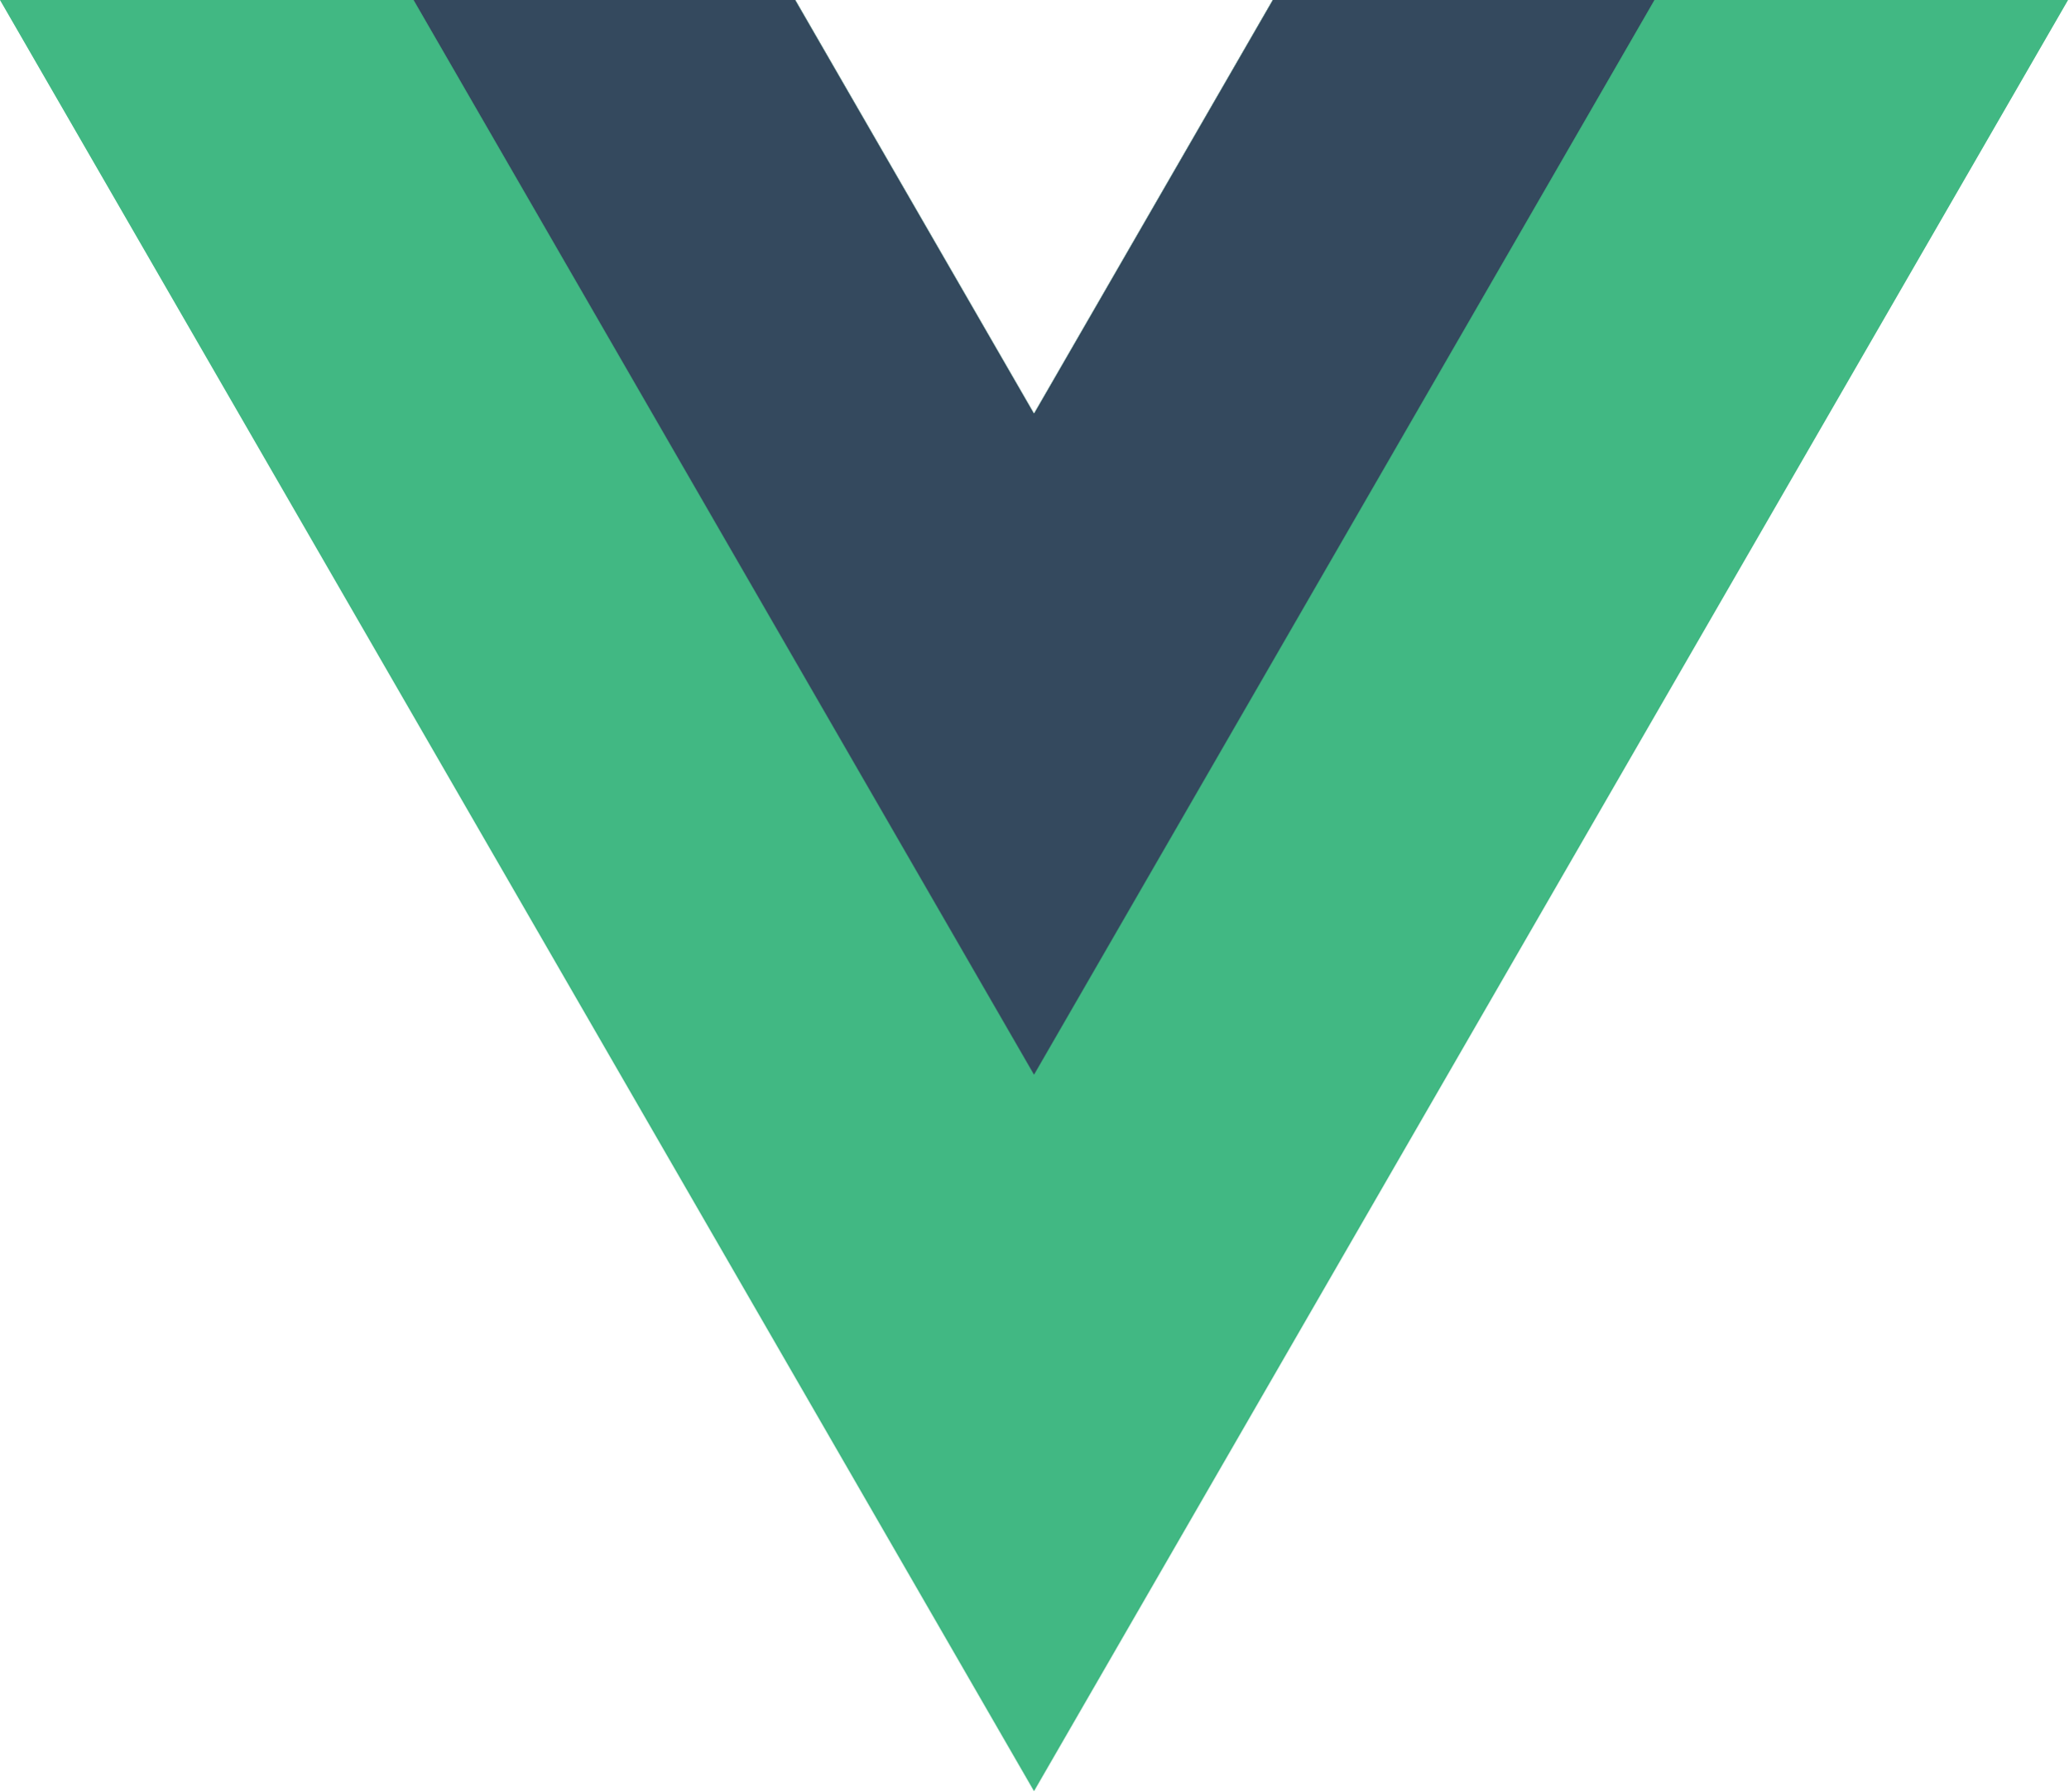
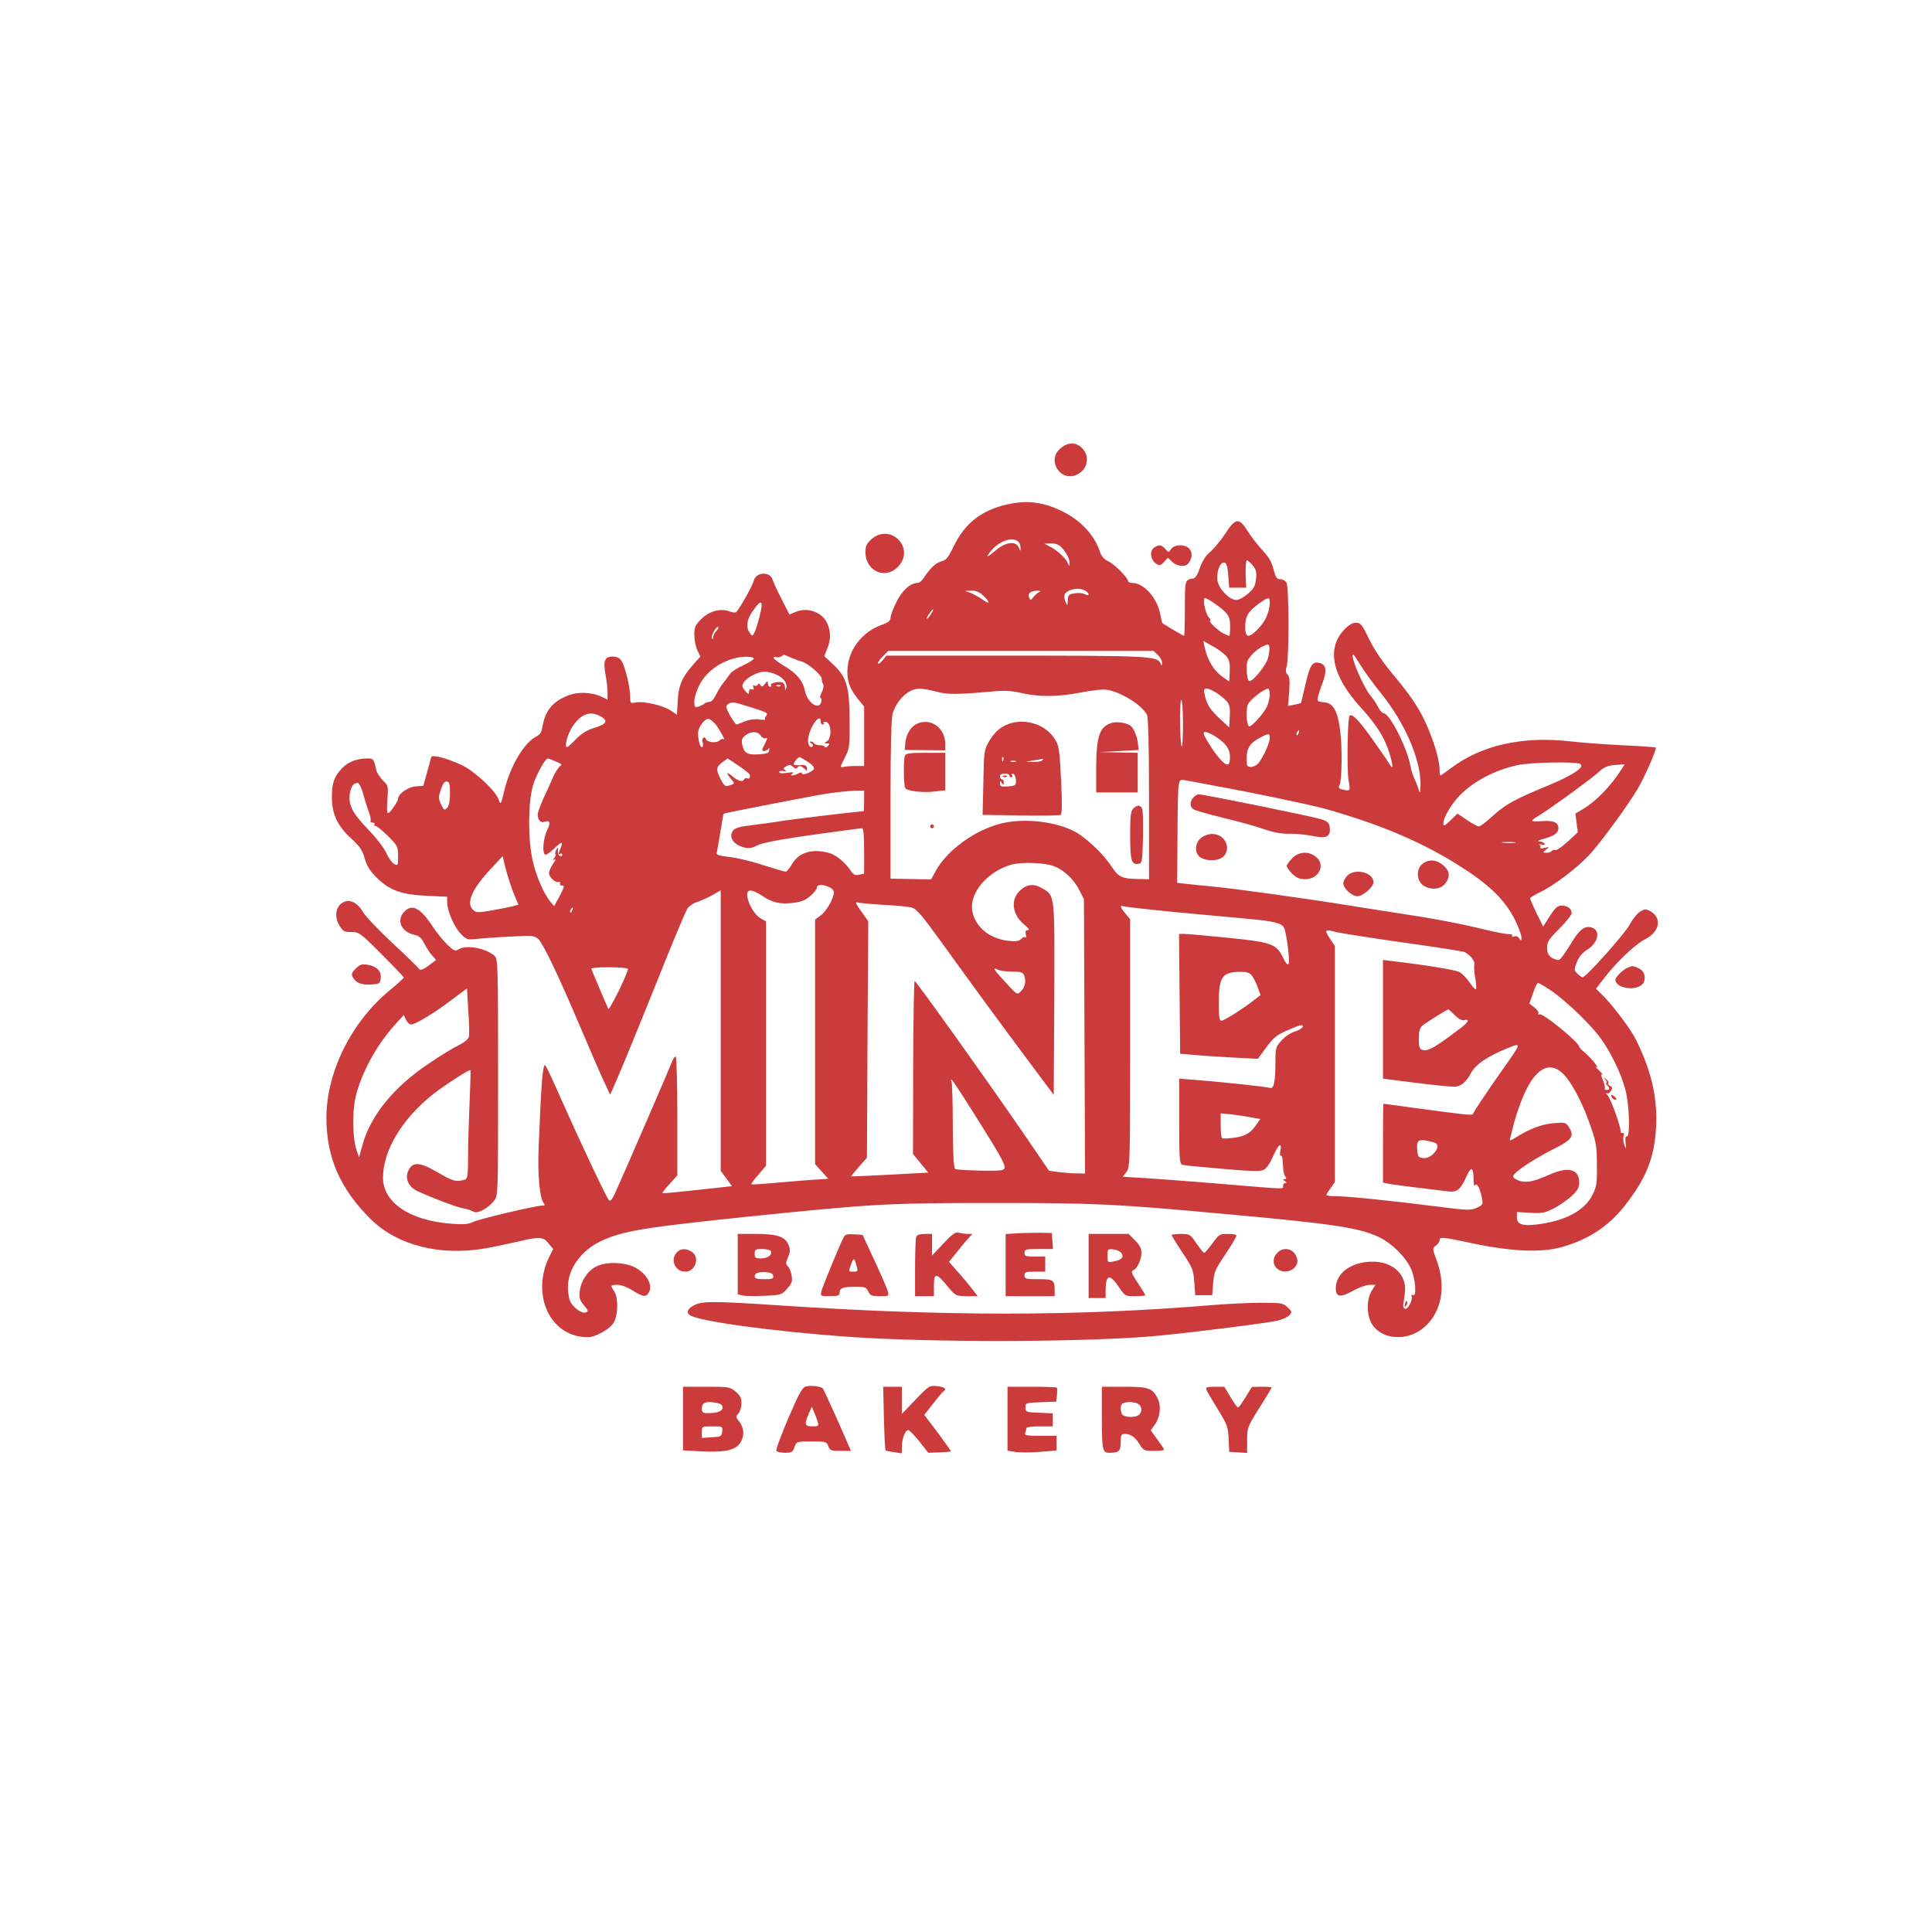
- <svg xmlns="http://www.w3.org/2000/svg" viewBox="0 0 261.76 226.69">
-   <path d="M161.096.001l-30.225 52.351L100.647.001H-.005l130.877 226.688L261.749.001z" fill="#41b883" />
-   <path d="M161.096.001l-30.225 52.351L100.647.001H52.346l78.526 136.01L209.398.001z" fill="#34495e" />
+ <svg xmlns="http://www.w3.org/2000/svg" version="1.0" width="1024pt" height="1024pt" viewBox="0 0 1024 1024" preserveAspectRatio="xMidYMid meet">
+   <g transform="translate(0,1024) scale(0.1,-0.1)" fill="#CC3B3B" stroke="none">
+     <path d="M5621 7864 c-77 -64 2 -184 90 -138 55 28 67 97 24 139 -32 33 -75 32 -114 -1z" />
+     <path d="M5320 7562 c-127 -33 -209 -101 -266 -219 -28 -58 -40 -73 -63 -78 -29 -6 -64 -39 -94 -87 -10 -16 -25 -28 -35 -28 -37 0 -80 -39 -111 -101 -17 -34 -31 -72 -31 -83 0 -16 -11 -25 -47 -38 -98 -35 -170 -123 -180 -221 -7 -67 7 -112 52 -169 l35 -43 0 -157 0 -158 -49 0 c-27 0 -57 -3 -66 -6 -13 -5 -11 5 11 47 27 53 28 58 27 205 -1 178 -16 227 -90 295 l-44 41 15 39 c20 48 20 89 2 132 -25 61 -104 91 -168 64 l-34 -14 -41 81 c-23 44 -44 91 -48 103 -13 46 -88 42 -100 -5 -7 -29 -80 -157 -94 -167 -5 -3 -21 -1 -36 5 -46 17 -106 1 -147 -40 -33 -33 -38 -44 -38 -85 0 -26 7 -62 16 -81 l16 -34 -40 -45 c-57 -65 -76 -109 -80 -191 l-4 -72 -33 22 c-40 27 -143 51 -185 43 -29 -6 -30 -5 -30 31 0 49 -27 161 -46 189 -10 16 -24 23 -48 23 -42 0 -50 -24 -36 -100 6 -29 10 -70 10 -91 l0 -37 -29 14 c-50 25 -125 29 -177 9 -84 -32 -124 -80 -139 -167 -4 -28 -13 -42 -33 -52 -63 -32 -134 -151 -166 -274 -22 -91 -22 -91 -34 -58 -17 47 -130 152 -197 182 -80 37 -155 56 -160 41 -1 -7 -11 -43 -22 -82 l-19 -70 -41 -3 c-40 -3 -93 -40 -93 -65 0 -15 -43 -77 -54 -77 -5 0 -6 32 -3 73 6 70 5 73 -24 101 -16 17 -32 41 -35 55 -13 59 -15 61 -47 61 -55 0 -102 -18 -134 -52 -42 -43 -54 -79 -54 -154 0 -88 30 -152 101 -217 47 -42 60 -62 73 -107 12 -41 28 -67 65 -103 67 -66 130 -89 265 -95 l107 -5 0 -28 c0 -46 37 -133 72 -168 31 -32 35 -33 88 -27 30 3 110 9 178 12 111 7 124 5 144 -12 26 -24 98 -173 218 -454 50 -118 107 -250 127 -293 l37 -79 24 54 c31 69 128 306 262 640 59 147 115 279 123 292 9 13 33 30 54 36 21 7 57 23 81 37 l42 24 0 -744 0 -743 30 -40 29 -41 -182 -20 c-100 -11 -184 -19 -186 -17 -2 2 15 24 38 49 l41 45 0 315 c0 180 -4 315 -9 315 -5 0 -14 -12 -19 -27 -10 -28 -260 -605 -302 -697 -14 -31 -25 -45 -32 -38 -13 13 -143 288 -245 517 -46 105 -88 194 -92 198 -14 14 -22 -80 -36 -433 -6 -146 5 -271 27 -297 8 -10 6 -13 -8 -13 -35 0 -339 -72 -368 -87 -23 -12 -49 -14 -115 -9 -219 17 -361 112 -361 244 0 143 100 311 265 442 61 48 195 135 199 128 1 -2 -1 -77 -5 -168 -4 -91 -8 -220 -8 -286 -1 -117 -2 -122 -23 -128 -42 -11 -59 -6 -136 39 -101 59 -139 60 -161 2 -14 -37 7 -79 51 -100 81 -37 206 -85 242 -91 21 -4 46 -12 56 -18 21 -13 77 17 110 59 20 25 20 39 20 653 0 589 -1 628 -18 643 -46 42 -150 61 -192 35 -17 -11 -25 -8 -61 27 -22 22 -56 64 -75 93 -66 101 -110 124 -152 79 -43 -46 -15 -107 55 -122 24 -5 37 -16 53 -48 12 -23 31 -52 42 -63 l19 -22 -34 -26 c-35 -27 -53 -32 -59 -18 -1 4 -63 64 -136 132 -73 68 -145 143 -158 166 -32 55 -77 73 -114 46 -33 -25 -37 -76 -10 -119 17 -29 25 -33 62 -33 41 0 47 -4 160 -117 65 -65 118 -121 118 -124 0 -3 -34 -35 -76 -69 -203 -168 -334 -434 -334 -675 0 -210 74 -378 235 -537 141 -139 368 -197 611 -154 45 8 120 24 168 35 116 28 136 26 164 -10 l24 -29 -22 -44 c-90 -187 -6 -397 170 -421 43 -6 59 -3 103 19 31 15 60 38 70 56 23 39 25 132 3 165 -22 33 -21 35 17 35 20 0 52 -12 80 -30 58 -36 74 -37 88 -6 18 38 -15 95 -71 126 -56 31 -156 35 -210 7 -45 -22 -81 -76 -87 -130 -4 -36 -1 -48 22 -75 23 -28 25 -33 10 -38 -20 -8 -65 23 -82 57 -7 13 -13 48 -13 77 0 98 72 197 180 246 114 52 221 70 770 127 668 69 750 73 1310 73 543 0 640 -5 1240 -60 560 -51 693 -71 799 -121 67 -32 140 -103 169 -167 24 -50 32 -153 11 -140 -7 4 -10 1 -7 -7 7 -19 -21 -71 -35 -66 -7 2 -11 12 -9 23 1 10 5 37 8 60 13 96 -61 168 -173 167 -111 -1 -193 -61 -193 -141 0 -47 23 -51 90 -14 32 18 72 32 89 32 l31 0 -20 -32 c-28 -45 -27 -129 1 -175 54 -87 193 -94 281 -15 89 80 113 212 64 348 -25 67 -25 68 -5 82 10 7 19 20 19 28 0 20 15 18 180 -17 201 -42 357 -49 463 -20 142 39 249 108 335 216 118 149 163 261 170 432 6 154 -27 291 -109 456 -26 52 -113 168 -168 225 l-42 42 45 58 c66 85 165 179 216 204 77 39 90 112 28 148 -25 13 -30 13 -55 -2 -16 -9 -40 -40 -55 -68 -26 -49 -232 -280 -250 -280 -4 0 -17 9 -27 19 -19 19 -19 22 -3 62 10 27 29 49 54 65 62 39 73 106 21 119 -37 9 -64 -14 -112 -95 -24 -39 -49 -74 -57 -77 -8 -3 -25 2 -39 11 -19 13 -25 25 -25 53 0 31 9 45 65 101 36 36 65 73 65 82 0 24 -21 40 -52 40 -23 0 -34 -10 -64 -56 l-35 -55 -35 71 c-19 39 -34 75 -34 79 0 4 24 18 52 32 70 32 190 123 259 195 55 58 196 249 257 349 35 58 105 216 98 223 -3 2 -83 8 -178 12 -95 5 -220 14 -278 21 -252 28 -469 -21 -629 -142 -28 -21 -54 -39 -56 -39 -3 0 -5 15 -5 33 0 55 -39 177 -86 272 -30 61 -76 128 -144 210 -70 83 -114 147 -143 207 -37 77 -45 87 -69 87 -18 1 -38 -10 -62 -35 -98 -101 -66 -249 91 -419 81 -89 124 -159 148 -239 18 -61 20 -90 3 -61 -6 11 -47 71 -91 133 -74 104 -110 142 -124 128 -11 -11 -15 -291 -5 -343 10 -56 8 -58 -35 -47 -18 5 -20 10 -13 23 13 25 15 214 2 298 -14 99 -37 137 -85 141 -35 3 -37 5 -31 30 4 15 15 51 26 79 22 61 17 90 -18 99 -38 10 -51 -10 -75 -114 -13 -53 -23 -98 -23 -98 -1 -1 -16 -5 -35 -9 l-34 -7 6 76 c4 58 2 79 -8 90 -11 10 -12 22 -5 46 13 44 12 417 -1 441 -5 10 -20 19 -32 19 -20 0 -25 8 -37 52 -9 38 -26 67 -60 103 -25 27 -61 74 -79 103 -44 70 -63 67 -118 -18 -23 -35 -59 -78 -78 -95 -25 -20 -42 -48 -55 -84 -11 -34 -24 -55 -35 -57 -45 -7 -45 -7 -45 -159 0 -80 -2 -145 -4 -145 -4 0 -85 47 -115 67 -2 1 -7 24 -12 50 -16 84 -87 163 -146 163 -13 0 -23 4 -23 8 0 18 -71 90 -104 106 -25 12 -38 27 -47 54 -28 84 -98 161 -191 208 -109 56 -202 66 -318 36z m78 -194 c7 -7 12 -21 11 -32 0 -20 -1 -20 -9 2 -15 36 -69 30 -120 -13 -50 -42 -59 -44 -30 -8 44 56 118 81 148 51z m229 -30 c27 -30 43 -62 42 -85 0 -16 -1 -16 -9 2 -10 25 -56 68 -95 88 l-30 16 36 1 c24 0 42 -7 56 -22z m1013 -95 c18 -22 21 -37 17 -73 -4 -36 -12 -51 -43 -77 -20 -18 -48 -33 -61 -33 -36 0 -93 58 -100 102 -7 46 13 100 36 96 12 -2 17 -19 21 -68 l5 -65 45 0 45 0 -3 73 c-1 39 2 72 7 72 5 0 19 -12 31 -27z m-889 -133 c10 -6 19 -15 19 -21 0 -6 -8 -5 -21 2 -12 6 -36 8 -55 4 -30 -5 -34 -10 -35 -38 0 -27 -2 -29 -9 -12 -15 34 -11 51 13 63 29 14 63 15 88 2z m-539 -27 c38 -36 35 -50 -4 -21 -18 13 -46 28 -62 35 l-31 11 34 1 c25 1 43 -7 63 -26z m298 20 c-8 -3 -23 -15 -32 -27 -16 -20 -17 -20 -24 -2 -8 22 10 36 46 35 15 0 19 -3 10 -6z m931 -64 c68 -48 79 -65 79 -120 0 -27 -2 -49 -5 -49 -4 0 -18 6 -33 14 -29 15 -81 66 -67 66 4 0 1 8 -8 18 -19 20 -35 102 -20 102 6 0 30 -14 54 -31z m289 9 c0 -48 -22 -100 -59 -138 -52 -55 -71 -53 -71 8 0 55 15 81 73 123 48 35 57 36 57 7z m-2705 -79 c-9 -35 -21 -72 -27 -83 -10 -19 -11 -19 -24 -1 -21 29 -17 68 12 111 51 75 63 66 39 -27z m909 16 c-9 -14 -18 -25 -21 -25 -5 0 5 18 20 38 17 22 18 13 1 -13z m-1138 -90 c-9 -9 -16 -24 -17 -33 0 -11 -2 -13 -6 -4 -5 14 25 67 34 58 3 -3 -2 -12 -11 -21z m2707 -137 c13 -18 17 -38 15 -77 l-3 -53 -34 24 c-46 31 -81 88 -96 157 l-7 34 53 -30 c29 -16 62 -41 72 -55z m218 -5 c-11 -40 -78 -123 -99 -123 -11 0 -18 59 -12 100 3 22 51 71 85 85 27 12 30 12 33 -5 2 -10 -2 -36 -7 -57z m-584 15 c13 -12 23 -31 22 -42 0 -15 -2 -17 -6 -6 -18 44 -40 45 -897 45 l-558 0 -19 -24 c-11 -13 -22 -21 -25 -18 -4 3 7 20 24 37 l30 30 703 0 703 0 23 -22z m-1941 -15 c22 -9 45 -18 52 -19 28 -5 107 -71 107 -90 0 -10 4 -24 8 -31 4 -7 1 -26 -8 -43 -8 -16 -11 -30 -6 -30 5 0 7 -9 4 -20 -13 -48 -76 -3 -88 63 -10 49 -43 89 -111 129 -30 18 -54 37 -54 41 0 5 6 7 13 4 8 -3 20 -1 28 4 8 5 15 9 15 9 1 0 19 -8 40 -17z m3013 -35 c17 -29 66 -98 111 -153 129 -160 212 -355 209 -489 -1 -37 -3 -44 -8 -26 -4 14 -14 41 -23 60 -9 19 -19 51 -22 70 -19 99 -111 280 -143 280 -7 0 -20 15 -29 33 -9 17 -24 41 -34 52 -41 45 -118 225 -97 225 3 0 19 -24 36 -52z m-3214 33 c3 -5 -21 -21 -53 -36 -32 -14 -65 -35 -73 -47 -8 -11 -23 -33 -35 -47 -12 -14 -29 -43 -39 -63 -10 -22 -24 -38 -34 -38 -9 0 -21 -4 -27 -9 -5 -5 -19 -12 -31 -16 -21 -6 -23 -3 -23 28 0 18 12 58 28 88 42 83 144 145 244 148 20 1 39 -3 43 -8z m121 -87 c38 -18 58 -46 51 -72 -4 -13 -5 -12 -6 4 0 12 -7 24 -14 27 -19 7 -68 -4 -61 -14 3 -5 0 -9 -5 -9 -6 0 -11 8 -11 18 -1 15 -2 15 -16 -3 -12 -16 -16 -17 -23 -6 -6 9 -11 10 -15 2 -4 -6 -12 -8 -18 -5 -7 5 -9 1 -5 -9 4 -11 2 -14 -9 -10 -9 3 -14 -1 -14 -13 -1 -17 -3 -16 -21 5 -17 21 -18 27 -6 45 18 27 74 56 110 56 16 0 44 -7 63 -16z m21 -60 c-3 -3 -12 -4 -19 -1 -8 3 -5 6 6 6 11 1 17 -2 13 -5z m827 -30 c61 -16 103 -16 307 2 54 5 96 2 147 -10 95 -21 189 -20 313 4 61 12 116 18 138 14 76 -14 183 -81 210 -132 7 -14 11 -160 11 -446 l0 -426 -57 1 c-88 2 -104 9 -144 70 -47 70 -143 159 -203 187 -107 51 -267 66 -381 37 -138 -35 -283 -140 -343 -247 l-27 -49 -107 2 -108 2 0 422 c0 292 4 432 12 456 25 74 85 129 142 129 15 0 56 -7 90 -16z m1492 -12 c60 -44 65 -54 62 -119 l-3 -58 -48 44 c-52 48 -71 77 -82 129 -6 27 -4 32 13 32 10 0 37 -13 58 -28z m274 -2 c0 -17 -6 -45 -14 -63 -15 -35 -79 -107 -94 -107 -14 0 -20 80 -9 114 9 25 86 86 109 86 4 0 8 -14 8 -30z m-460 -157 c0 -69 -3 -123 -6 -120 -11 10 -13 247 -3 247 5 0 9 -57 9 -127z m-2305 93 c100 -31 108 -35 96 -50 -6 -7 -8 -15 -5 -19 3 -3 -12 -3 -33 0 -24 3 -53 -1 -77 -11 -21 -9 -40 -16 -42 -16 -9 0 -54 77 -54 92 0 16 23 28 45 24 6 -1 37 -10 70 -20z m-785 -51 c48 -25 36 -44 -40 -66 -29 -9 -60 -29 -87 -56 -22 -24 -44 -43 -48 -43 -16 0 5 75 31 112 45 64 90 81 144 53z m611 -42 c21 -25 61 -99 44 -81 -4 4 -14 1 -22 -7 -15 -15 -65 -10 -71 7 -8 20 -24 6 -18 -17 4 -14 2 -25 -3 -25 -11 0 -21 35 -21 74 0 30 33 76 55 76 6 0 23 -12 36 -27z m559 12 c0 -8 5 -15 11 -15 5 0 8 4 5 9 -4 5 3 7 14 4 27 -7 29 -87 3 -102 -17 -10 -17 -10 0 -11 15 0 16 -2 5 -14 -7 -8 -14 -10 -16 -5 -2 5 -14 9 -27 9 -13 0 -27 5 -30 10 -3 6 -12 10 -18 10 -7 0 -6 -4 3 -10 8 -5 11 -12 8 -15 -14 -14 -28 8 -25 38 7 63 67 145 67 92z m2533 -60 c-3 -9 -8 -14 -10 -11 -3 3 -2 9 2 15 9 16 15 13 8 -4z m-2851 -14 c6 -10 18 -17 26 -14 11 5 11 0 -2 -25 -9 -17 -16 -33 -16 -37 0 -11 28 -5 34 8 3 6 5 3 3 -8 -2 -17 -11 -20 -55 -23 -61 -4 -78 6 -88 51 -5 25 -2 34 16 49 29 23 67 23 82 -1z m2418 -10 c48 -32 69 -63 69 -101 1 -50 -14 -55 -50 -16 -33 36 -89 123 -89 139 0 15 28 6 70 -22z m280 -4 c0 -27 -44 -120 -66 -138 -23 -19 -54 -18 -55 0 -7 79 9 109 71 142 46 24 50 23 50 -4z m-2448 -125 c22 -14 35 -29 32 -37 -7 -17 -64 -38 -64 -24 0 6 -7 6 -19 -1 -26 -13 -52 -14 -31 0 11 7 2 8 -27 4 -27 -4 -43 -3 -43 4 0 5 10 8 23 5 16 -3 18 -2 8 5 -11 8 -10 12 7 21 16 9 24 8 36 -4 9 -9 17 -11 21 -5 9 14 21 12 39 -5 13 -14 15 -13 13 3 -1 14 -8 18 -31 17 -17 -2 -34 -1 -38 2 -8 4 24 45 32 40 3 -1 22 -13 42 -25z m-1336 2 c29 -12 35 -18 23 -24 -8 -5 -26 -33 -39 -62 -12 -29 -36 -81 -52 -115 -15 -34 -28 -70 -28 -80 0 -29 16 -47 35 -39 30 11 35 -4 15 -44 -22 -44 -28 -130 -8 -130 7 0 30 17 51 38 40 37 44 33 21 -22 -5 -14 -4 -17 4 -12 7 4 12 2 12 -4 0 -7 -6 -10 -12 -7 -7 2 -12 15 -11 28 2 22 2 22 -8 6 -6 -10 -8 -21 -5 -24 3 -4 0 -13 -7 -21 -10 -13 -9 -14 2 -7 9 5 5 -5 -7 -22 -12 -17 -22 -40 -22 -51 0 -22 37 -55 52 -46 5 3 7 0 6 -8 -2 -7 4 -13 13 -12 12 1 9 -10 -14 -54 l-30 -55 -20 24 c-36 44 -74 133 -93 214 -26 111 -26 305 0 398 15 55 65 147 80 147 2 0 21 -7 42 -16z m965 -20 c30 -20 57 -41 61 -47 8 -14 0 -29 -12 -22 -5 3 -11 1 -15 -5 -10 -17 -32 -11 -66 18 -32 26 -32 16 -1 -21 17 -19 16 -22 -15 -31 -19 -6 -25 -1 -43 33 -26 53 -25 65 8 90 15 11 28 21 28 21 1 0 26 -16 55 -36z m4462 8 c34 -14 -34 -60 -171 -117 -172 -70 -224 -99 -293 -162 -31 -29 -63 -53 -71 -53 -7 0 -36 15 -63 34 l-50 34 -37 -36 c-32 -31 -38 -33 -38 -16 0 30 41 100 85 146 75 77 186 136 310 163 63 14 297 19 328 7z m219 -33 c-53 -83 -133 -167 -200 -206 l-42 -25 6 -49 7 -50 -54 -50 c-29 -27 -59 -47 -66 -45 -7 3 -15 1 -18 -4 -4 -6 -16 -10 -28 -10 -22 1 -22 1 -2 17 19 15 19 15 -8 9 -17 -4 -26 -3 -23 3 3 5 0 12 -6 15 -7 3 -2 3 11 0 16 -4 21 -3 17 5 -4 6 -17 11 -29 12 -12 0 -1 6 25 13 55 15 78 31 78 56 0 31 -26 42 -85 38 -30 -2 -55 -2 -55 2 0 3 13 13 28 22 58 34 288 201 322 233 34 32 52 39 113 42 l28 2 -19 -30z m-2147 -85 c183 -33 505 -100 575 -120 298 -83 534 -184 737 -317 163 -105 244 -194 293 -318 19 -48 20 -81 0 -50 -4 8 -15 11 -25 8 -9 -4 -14 -3 -10 3 3 5 -4 9 -17 9 -13 -1 -70 10 -128 24 -135 33 -279 60 -460 87 -80 12 -197 31 -261 41 -201 33 -589 87 -709 99 -63 6 -134 13 -158 16 l-43 5 2 242 c0 133 3 256 6 274 5 28 8 32 32 28 14 -3 89 -16 166 -31z m-4060 -39 c0 -40 -5 -66 -15 -77 -14 -14 -17 -13 -32 18 -15 32 -15 39 -1 80 11 32 20 44 32 42 13 -3 16 -16 16 -63z m-460 -2 c8 -32 22 -75 30 -97 8 -21 12 -43 9 -47 -3 -5 2 -9 11 -9 10 0 13 -5 9 -12 -4 -7 -3 -10 1 -5 5 4 35 -18 67 -50 56 -56 58 -59 58 -111 0 -50 -1 -52 -21 -41 -11 6 -30 32 -41 57 -12 27 -53 81 -98 127 -84 87 -106 132 -95 193 7 37 19 52 42 52 6 0 19 -26 28 -57z m2655 -38 c0 -30 -1 -55 -2 -55 -28 0 -326 -36 -418 -49 -69 -11 -152 -22 -185 -26 -71 -8 -91 -17 -98 -44 -7 -29 18 -59 61 -71 31 -8 44 -7 77 10 27 13 119 31 290 55 138 19 256 35 263 35 9 0 12 -32 12 -120 l0 -120 -26 -6 c-20 -5 -29 -1 -42 17 -33 49 -79 87 -117 98 -91 25 -162 3 -198 -60 -12 -21 -27 -39 -33 -39 -6 0 -60 16 -120 35 -60 20 -140 39 -179 43 -54 6 -69 11 -66 22 2 8 10 58 19 110 9 52 16 96 17 97 1 3 467 94 550 107 50 7 114 14 143 15 l52 1 0 -55z m3448 -222 c-15 -2 -42 -2 -60 0 -18 2 -6 4 27 4 33 0 48 -2 33 -4z m-5305 -269 l25 -59 -28 -8 c-16 -4 -66 -14 -111 -22 -76 -13 -85 -13 -101 2 -39 35 -8 108 90 214 l66 71 17 -69 c10 -39 29 -96 42 -129z m2868 143 c52 -21 101 -69 129 -124 l25 -48 3 -727 3 -728 -48 1 c-26 0 -69 4 -95 7 l-48 7 -140 205 c-192 279 -563 799 -572 800 -4 0 -7 -206 -8 -459 l-1 -458 41 -49 40 -49 -202 -11 c-112 -6 -204 -10 -206 -9 -1 1 17 24 40 50 l43 49 3 627 4 626 -38 54 c-26 35 -33 51 -21 46 9 -3 72 -9 140 -13 67 -3 136 -10 152 -15 23 -7 58 -48 154 -182 193 -267 302 -416 455 -621 l141 -189 3 507 c2 560 4 547 -61 586 -43 27 -80 25 -115 -5 -58 -48 -50 -130 16 -185 24 -20 31 -30 20 -30 -12 0 -15 -6 -11 -22 3 -13 3 -20 -2 -16 -4 4 -14 0 -23 -9 -12 -12 -28 -14 -71 -9 -99 12 -174 75 -188 160 -15 94 81 207 207 243 56 16 182 11 231 -10z m-1196 -109 c14 -6 25 -18 25 -27 -1 -32 -39 -100 -69 -122 l-31 -23 0 -648 0 -648 35 -39 35 -39 -97 -6 c-54 -4 -145 -12 -202 -17 -57 -5 -105 -8 -108 -6 -2 3 14 26 37 51 l40 47 0 647 0 648 -31 18 c-32 19 -68 84 -69 124 0 31 27 29 81 -7 55 -36 96 -45 166 -36 40 5 63 14 89 37 18 16 34 36 34 44 0 17 30 18 65 2z m1840 -133 c143 -13 314 -29 380 -35 135 -12 180 -23 191 -48 13 -28 32 -176 24 -190 -5 -10 -15 2 -31 35 -35 71 -60 79 -294 103 -109 11 -211 20 -227 20 l-29 0 3 -317 3 -318 70 -6 c39 -4 131 -10 206 -14 l136 -7 44 60 c35 48 56 66 99 85 80 36 101 41 94 24 -3 -8 -22 -19 -43 -25 -21 -7 -52 -27 -69 -47 -30 -33 -32 -39 -32 -113 0 -106 -8 -144 -29 -138 -19 6 -270 33 -393 42 l-88 7 0 -226 c0 -206 2 -226 18 -231 9 -3 104 -12 211 -21 143 -13 200 -14 218 -6 15 7 33 33 50 71 27 64 50 81 39 30 -3 -17 -2 -29 2 -26 8 5 10 -8 13 -66 1 -18 6 -39 12 -45 6 -9 5 -13 -4 -13 -11 0 -11 -2 1 -10 10 -6 11 -10 3 -10 -7 0 -13 -7 -13 -16 0 -18 35 -19 -385 16 -126 10 -283 22 -347 26 l-117 7 19 25 c19 24 20 44 20 683 l0 657 -25 30 c-29 35 -31 45 -7 38 9 -3 134 -17 277 -31z m-3202 10 c-3 -9 -8 -14 -10 -11 -3 3 -2 9 2 15 9 16 15 13 8 -4z m4047 -115 c20 -5 179 -30 353 -55 175 -24 324 -48 330 -51 34 -20 56 -49 51 -68 -2 -12 0 -43 5 -71 5 -27 7 -53 4 -58 -2 -4 -18 12 -34 36 -16 24 -41 49 -56 56 -24 11 -183 37 -345 56 l-58 7 0 -314 0 -315 173 -22 c94 -12 186 -21 204 -21 34 0 64 24 88 70 25 48 88 91 197 135 74 30 74 30 -30 -117 -85 -121 -150 -218 -155 -232 -3 -9 -31 -6 -327 34 -80 11 -146 20 -147 20 -2 0 -3 -94 -3 -209 l0 -209 28 -6 c23 -5 139 -19 319 -41 47 -5 64 9 97 83 23 51 36 45 36 -16 0 -28 4 -42 8 -34 10 15 27 -18 37 -70 6 -31 4 -35 -27 -49 -31 -15 -47 -15 -218 7 -242 31 -473 54 -532 54 -27 0 -48 3 -48 6 0 3 10 20 23 37 l22 32 0 626 0 625 -28 42 c-29 45 -25 48 33 32z m-3752 -195 c3 -3 -18 -53 -46 -112 -29 -58 -55 -104 -57 -102 -1 2 -22 49 -45 104 -23 55 -44 105 -46 110 -5 11 183 11 194 0z m2037 -15 c48 0 57 -3 64 -22 11 -29 3 -63 -19 -83 -21 -19 -15 -23 -102 72 -42 46 -48 59 -19 43 11 -5 45 -10 76 -10z m1268 -18 c9 -10 23 -38 32 -62 l16 -44 -32 -25 c-61 -48 -161 -111 -175 -111 -11 0 -14 19 -14 95 0 137 18 163 111 164 32 1 51 -4 62 -17z m1586 -81 c82 -56 214 -183 266 -256 56 -78 110 -191 131 -275 20 -79 25 -246 7 -243 -8 2 -10 -9 -7 -35 4 -33 3 -35 -6 -12 -6 13 -8 35 -5 48 4 15 2 21 -5 17 -5 -3 -10 0 -10 8 0 27 -52 172 -69 191 -9 11 -11 16 -4 12 7 -4 16 2 22 13 8 15 7 20 -5 25 -8 3 -13 10 -10 15 3 5 -2 15 -12 22 -15 13 -16 12 -3 -3 7 -10 10 -18 5 -18 -4 0 -3 -5 4 -12 16 -16 15 -25 -3 -25 -8 0 -12 4 -9 8 2 5 -2 24 -10 44 -11 25 -12 34 -3 30 7 -4 -2 6 -18 22 -17 15 -24 24 -16 18 26 -17 -25 48 -58 75 -17 14 -31 28 -31 32 0 23 -195 182 -211 172 -7 -4 -9 -3 -5 4 3 6 -6 20 -21 32 l-27 21 19 54 c10 30 22 55 27 55 5 0 35 -18 67 -39z m-5734 -246 c-2 -12 -24 -30 -52 -44 -26 -12 -99 -56 -160 -98 -184 -122 -309 -276 -351 -429 l-19 -68 -12 35 c-22 60 -25 198 -7 281 28 124 110 277 207 384 l49 54 12 -25 c6 -14 18 -25 27 -25 23 0 125 62 217 132 l79 59 7 -118 c5 -65 6 -127 3 -138z m5226 114 c20 -20 38 -29 50 -26 29 8 23 -9 -13 -37 -138 -106 -180 -130 -208 -121 -17 5 -20 16 -20 59 0 38 5 57 18 69 15 14 132 87 139 87 1 0 17 -14 34 -31z m589 -327 c43 -53 95 -155 131 -263 29 -83 33 -107 33 -204 1 -99 -2 -115 -24 -159 -43 -84 -145 -138 -295 -156 -77 -9 -105 1 -105 38 l0 28 70 -4 c60 -4 78 -1 123 22 28 14 71 43 95 65 34 31 42 45 42 74 0 70 -57 86 -155 42 -85 -37 -120 -45 -160 -34 -19 6 -35 16 -35 24 0 19 105 90 215 145 98 49 111 68 80 117 -16 24 -21 25 -79 20 -62 -5 -130 -30 -199 -74 -34 -21 -38 -22 -33 -6 3 10 12 46 20 79 9 34 29 94 45 133 68 167 152 208 231 113z m-3158 -162 c202 -321 203 -325 161 -333 -31 -5 -221 0 -240 7 -8 4 -12 66 -13 225 0 122 -3 229 -7 238 -11 33 12 0 99 -137z m1486 -52 l52 -9 -19 -27 c-34 -49 -58 -63 -118 -72 -32 -4 -61 -6 -65 -3 -5 2 -8 33 -8 68 l0 64 53 -5 c28 -3 76 -10 105 -16z m975 -134 c43 -13 -12 -88 -60 -82 -24 3 -28 8 -31 36 -6 64 5 70 91 46z" />
+     <path d="M4863 6405 c-36 -15 -61 -57 -65 -107 l-3 -33 108 -1 107 -1 0 34 c0 84 -75 139 -147 108z" />
+     <path d="M5366 6409 c-53 -13 -91 -43 -123 -97 -27 -46 -28 -52 -31 -219 l-4 -172 202 -3 c111 -2 207 0 212 3 7 5 8 64 2 186 -9 172 -11 182 -37 221 -44 67 -137 101 -221 81z m-49 -201 c-3 -8 -6 -5 -6 6 -1 11 2 17 5 13 3 -3 4 -12 1 -19z m208 2 c-3 -5 -25 -9 -48 -8 l-42 1 45 7 c25 4 46 8 48 8 2 1 0 -2 -3 -8z m-142 -7 c-7 -2 -19 -2 -25 0 -7 3 -2 5 12 5 14 0 19 -2 13 -5z m-33 -73 c0 -5 5 -10 11 -10 5 0 7 5 3 11 -4 7 -1 10 7 7 7 -2 13 -18 14 -34 0 -27 -3 -29 -42 -32 -36 -3 -43 0 -43 15 0 15 2 16 10 3 8 -13 10 -12 10 3 0 9 -4 17 -10 17 -5 0 -10 7 -10 15 0 9 9 15 25 15 14 0 25 -4 25 -10z" />
+     <path d="M5318 6123 c7 -3 16 -2 19 1 4 3 -2 6 -13 5 -11 0 -14 -3 -6 -6z" />
+     <path d="M5894 6409 c-66 -18 -84 -71 -84 -246 l0 -123 110 0 110 0 0 105 0 105 -102 2 -103 2 105 5 105 6 -4 35 c-3 37 -24 85 -41 95 -25 15 -67 21 -96 14z" />
+     <path d="M4796 6234 c-8 -22 -7 -157 2 -171 10 -16 94 -26 157 -18 l55 6 0 100 0 99 -104 0 c-85 0 -105 -3 -110 -16z" />
+     <path d="M6006 5954 c-13 -12 -16 -40 -16 -143 0 -135 7 -157 47 -149 16 3 18 17 21 133 1 72 0 140 -3 153 -6 26 -27 29 -49 6z" />
+     <path d="M4930 5860 c0 -5 5 -10 10 -10 6 0 10 5 10 10 0 6 -4 10 -10 10 -5 0 -10 -4 -10 -10z" />
+     <path d="M6326 6014 c-19 -19 -21 -48 -3 -62 6 -6 77 -26 157 -46 80 -19 179 -46 220 -61 50 -17 93 -25 131 -24 30 1 85 -4 122 -11 78 -16 100 -6 95 43 -2 25 -10 33 -43 44 -36 13 -624 133 -652 133 -6 0 -19 -7 -27 -16z" />
+     <path d="M6366 5799 c-34 -27 -36 -81 -4 -103 26 -18 80 -21 109 -5 31 16 42 55 24 88 -23 45 -85 54 -129 20z" />
+     <path d="M6849 5691 c-16 -16 -29 -35 -29 -41 0 -6 13 -25 29 -41 23 -22 39 -29 68 -29 75 0 111 77 57 119 -39 31 -89 28 -125 -8z" />
+     <path d="M7539 5661 c-33 -26 -32 -86 2 -112 37 -28 93 -25 118 7 29 37 26 68 -10 98 -36 31 -78 33 -110 7z" />
+     <path d="M7142 5600 c-12 -12 -22 -30 -22 -41 0 -28 44 -69 75 -69 29 0 85 49 85 74 0 51 -95 76 -138 36z" />
+     <path d="M8540 4432 c0 -12 19 -26 26 -19 2 2 -2 10 -11 17 -9 8 -15 8 -15 2z" />
+     <path d="M4619 7382 c-26 -23 -32 -36 -32 -68 0 -105 112 -150 178 -72 84 99 -49 227 -146 140z" />
+     <path d="M6116 7337 c-24 -17 -18 -65 11 -84 19 -13 23 -12 42 8 l21 23 23 -22 c26 -24 69 -29 85 -9 21 27 24 58 6 78 -23 26 -78 25 -97 -1 -13 -19 -13 -19 -30 0 -20 23 -36 25 -61 7z" />
+     <path d="M1885 5106 c-21 -21 -24 -29 -15 -46 16 -30 46 -41 98 -38 44 3 47 5 50 34 4 37 -22 63 -71 71 -29 4 -40 1 -62 -21z" />
+     <path d="M8625 5110 c-11 -4 -31 -20 -45 -34 -19 -21 -22 -31 -14 -43 25 -40 124 -41 145 -2 15 29 4 64 -26 77 -30 14 -33 14 -60 2z" />
+     <path d="M5000 3649 l-60 -64 0 58 0 57 -39 0 c-26 0 -41 -5 -45 -16 -3 -9 -6 -83 -6 -165 l0 -149 50 0 50 0 0 55 c0 70 12 70 70 0 45 -54 45 -54 103 -55 l59 0 -33 43 c-18 23 -52 64 -76 90 l-43 49 37 46 c20 26 48 59 62 75 l25 27 -25 0 c-13 0 -34 3 -47 6 -18 5 -33 -5 -82 -57z" />
+     <path d="M5388 3703 l-58 -4 0 -164 0 -165 130 0 130 0 0 29 c0 57 -6 61 -86 61 -67 0 -74 2 -74 20 0 18 7 20 55 20 l55 0 0 40 0 40 -55 0 c-48 0 -55 2 -55 20 0 18 7 20 76 20 l75 0 -3 43 -3 42 -65 1 c-36 0 -91 -1 -122 -3z" />
+     <path d="M3910 3540 l0 -160 25 -6 c14 -4 67 -4 117 -2 88 4 92 5 120 38 25 27 29 39 24 68 -3 20 -12 42 -20 50 -12 12 -12 19 1 49 12 29 12 41 2 66 -18 43 -61 57 -174 57 l-95 0 0 -160z m175 70 c12 -19 -16 -40 -51 -40 -30 0 -34 3 -34 25 0 22 4 25 39 25 22 0 43 -5 46 -10z m13 -132 c3 -15 -4 -18 -47 -18 -37 0 -51 4 -51 14 0 19 17 25 60 23 24 -1 36 -7 38 -19z" />
+     <path d="M4472 3683 c-21 -39 -111 -260 -118 -285 -6 -28 -6 -28 45 -28 43 0 51 3 51 19 0 24 19 31 86 31 48 0 56 -3 66 -25 10 -22 18 -25 61 -25 47 0 49 1 43 24 -3 14 -35 87 -70 163 l-64 138 -46 3 c-35 2 -47 -1 -54 -15z m68 -152 c8 -29 7 -31 -16 -31 -28 0 -27 -2 -13 39 13 37 16 36 29 -8z" />
+     <path d="M5770 3530 l0 -170 45 0 45 0 0 39 c0 85 21 92 69 21 34 -50 35 -50 88 -50 29 0 53 2 53 5 0 4 -18 33 -40 66 -32 48 -37 61 -24 66 21 8 44 56 44 94 0 22 -10 41 -34 65 l-34 34 -106 0 -106 0 0 -170z m174 68 c14 -22 1 -36 -42 -44 -31 -6 -32 -6 -32 30 0 36 1 37 31 34 18 -2 37 -11 43 -20z" />
+     <path d="M6210 3694 c0 -4 26 -46 57 -93 54 -80 58 -91 63 -156 l5 -70 45 0 45 0 5 65 c5 59 11 73 67 155 33 50 59 93 56 98 -2 4 -24 7 -48 7 -40 0 -45 -3 -79 -50 -20 -27 -39 -50 -43 -50 -5 0 -23 23 -42 50 -32 48 -35 50 -82 50 -27 0 -49 -3 -49 -6z" />
+     <path d="M3587 3602 c-36 -40 -9 -102 45 -102 53 0 79 74 36 104 -30 21 -61 20 -81 -2z" />
+     <path d="M6770 3600 c-25 -25 -26 -62 -2 -83 43 -39 120 -2 107 51 -12 52 -68 69 -105 32z" />
+     <path d="M7447 3331 c-4 -17 -3 -21 5 -13 5 5 8 16 6 23 -3 8 -7 3 -11 -10z" />
+     <path d="M3683 3324 c-37 -18 -47 -38 -29 -53 39 -33 440 -88 851 -117 446 -31 1285 -28 1640 7 205 20 583 68 629 80 24 6 52 19 60 28 15 16 14 20 -10 42 -24 23 -32 24 -142 24 -64 0 -184 -6 -267 -13 -714 -59 -1413 -59 -2281 -1 -352 23 -409 23 -451 3z" />
+     <path d="M4271 2891 c-19 -5 -36 -36 -93 -168 -38 -90 -67 -167 -63 -173 3 -5 24 -10 46 -10 35 0 41 3 50 30 11 30 11 30 90 30 76 0 80 -1 89 -25 9 -23 15 -25 65 -25 l55 0 -14 33 c-48 112 -130 293 -135 298 -10 11 -65 18 -90 10z m63 -188 c7 -21 4 -23 -28 -23 -41 0 -44 9 -20 66 l17 39 12 -30 c7 -16 16 -40 19 -52z" />
+     <path d="M4853 2822 l-73 -76 0 72 0 72 -50 0 -49 0 4 -166 c2 -91 6 -168 9 -171 2 -3 23 -7 45 -10 l41 -6 0 36 c0 41 18 87 34 87 6 0 32 -27 59 -60 l47 -60 60 2 c33 1 60 4 60 6 0 3 -32 47 -70 99 l-71 94 46 59 c25 32 50 62 55 65 21 13 8 23 -32 28 -42 4 -44 3 -115 -71z" />
+     <path d="M3620 2721 l0 -168 85 -5 c126 -7 183 3 212 36 29 34 30 84 2 120 -20 25 -20 28 -5 45 9 10 16 34 16 53 0 28 -7 42 -31 62 -29 25 -36 26 -155 26 l-124 0 0 -169z m179 83 c21 -4 31 -12 31 -24 0 -19 -27 -30 -77 -30 -28 0 -33 4 -33 24 0 33 21 41 79 30z m29 -151 c-3 -26 -7 -28 -55 -31 l-53 -3 0 30 c0 31 0 31 56 31 54 0 55 0 52 -27z" />
+     <path d="M5340 2721 l0 -170 45 -7 c25 -3 84 -3 130 1 l85 7 0 39 0 39 -86 0 c-74 0 -85 2 -80 16 3 9 6 20 6 25 0 5 32 9 70 9 l70 0 0 35 0 34 -72 3 c-70 3 -73 4 -73 28 0 24 2 25 81 28 l82 3 4 35 c2 19 2 37 -1 39 -2 3 -62 5 -133 5 l-128 0 0 -169z" />
+     <path d="M5840 2738 c0 -185 3 -198 40 -198 51 0 60 9 60 56 0 38 3 44 21 44 31 0 55 -16 79 -55 20 -33 25 -35 76 -35 30 0 54 3 54 6 0 4 -16 28 -36 55 l-35 48 21 29 c29 40 36 101 16 140 -28 55 -48 62 -178 62 l-118 0 0 -152z m191 62 c21 -12 25 -40 7 -58 -18 -18 -85 -15 -92 4 -10 26 -7 52 7 57 21 9 58 7 78 -3z" />
+     <path d="M6394 2874 c4 -9 31 -56 61 -104 50 -81 54 -94 57 -157 l3 -68 48 -3 47 -3 0 68 c0 66 2 71 65 171 36 57 65 105 65 108 0 2 -24 4 -52 4 l-53 -1 -33 -54 c-18 -30 -36 -55 -40 -55 -4 0 -22 25 -40 55 l-33 55 -51 0 c-42 0 -49 -3 -44 -16z" />
+   </g>
</svg>
